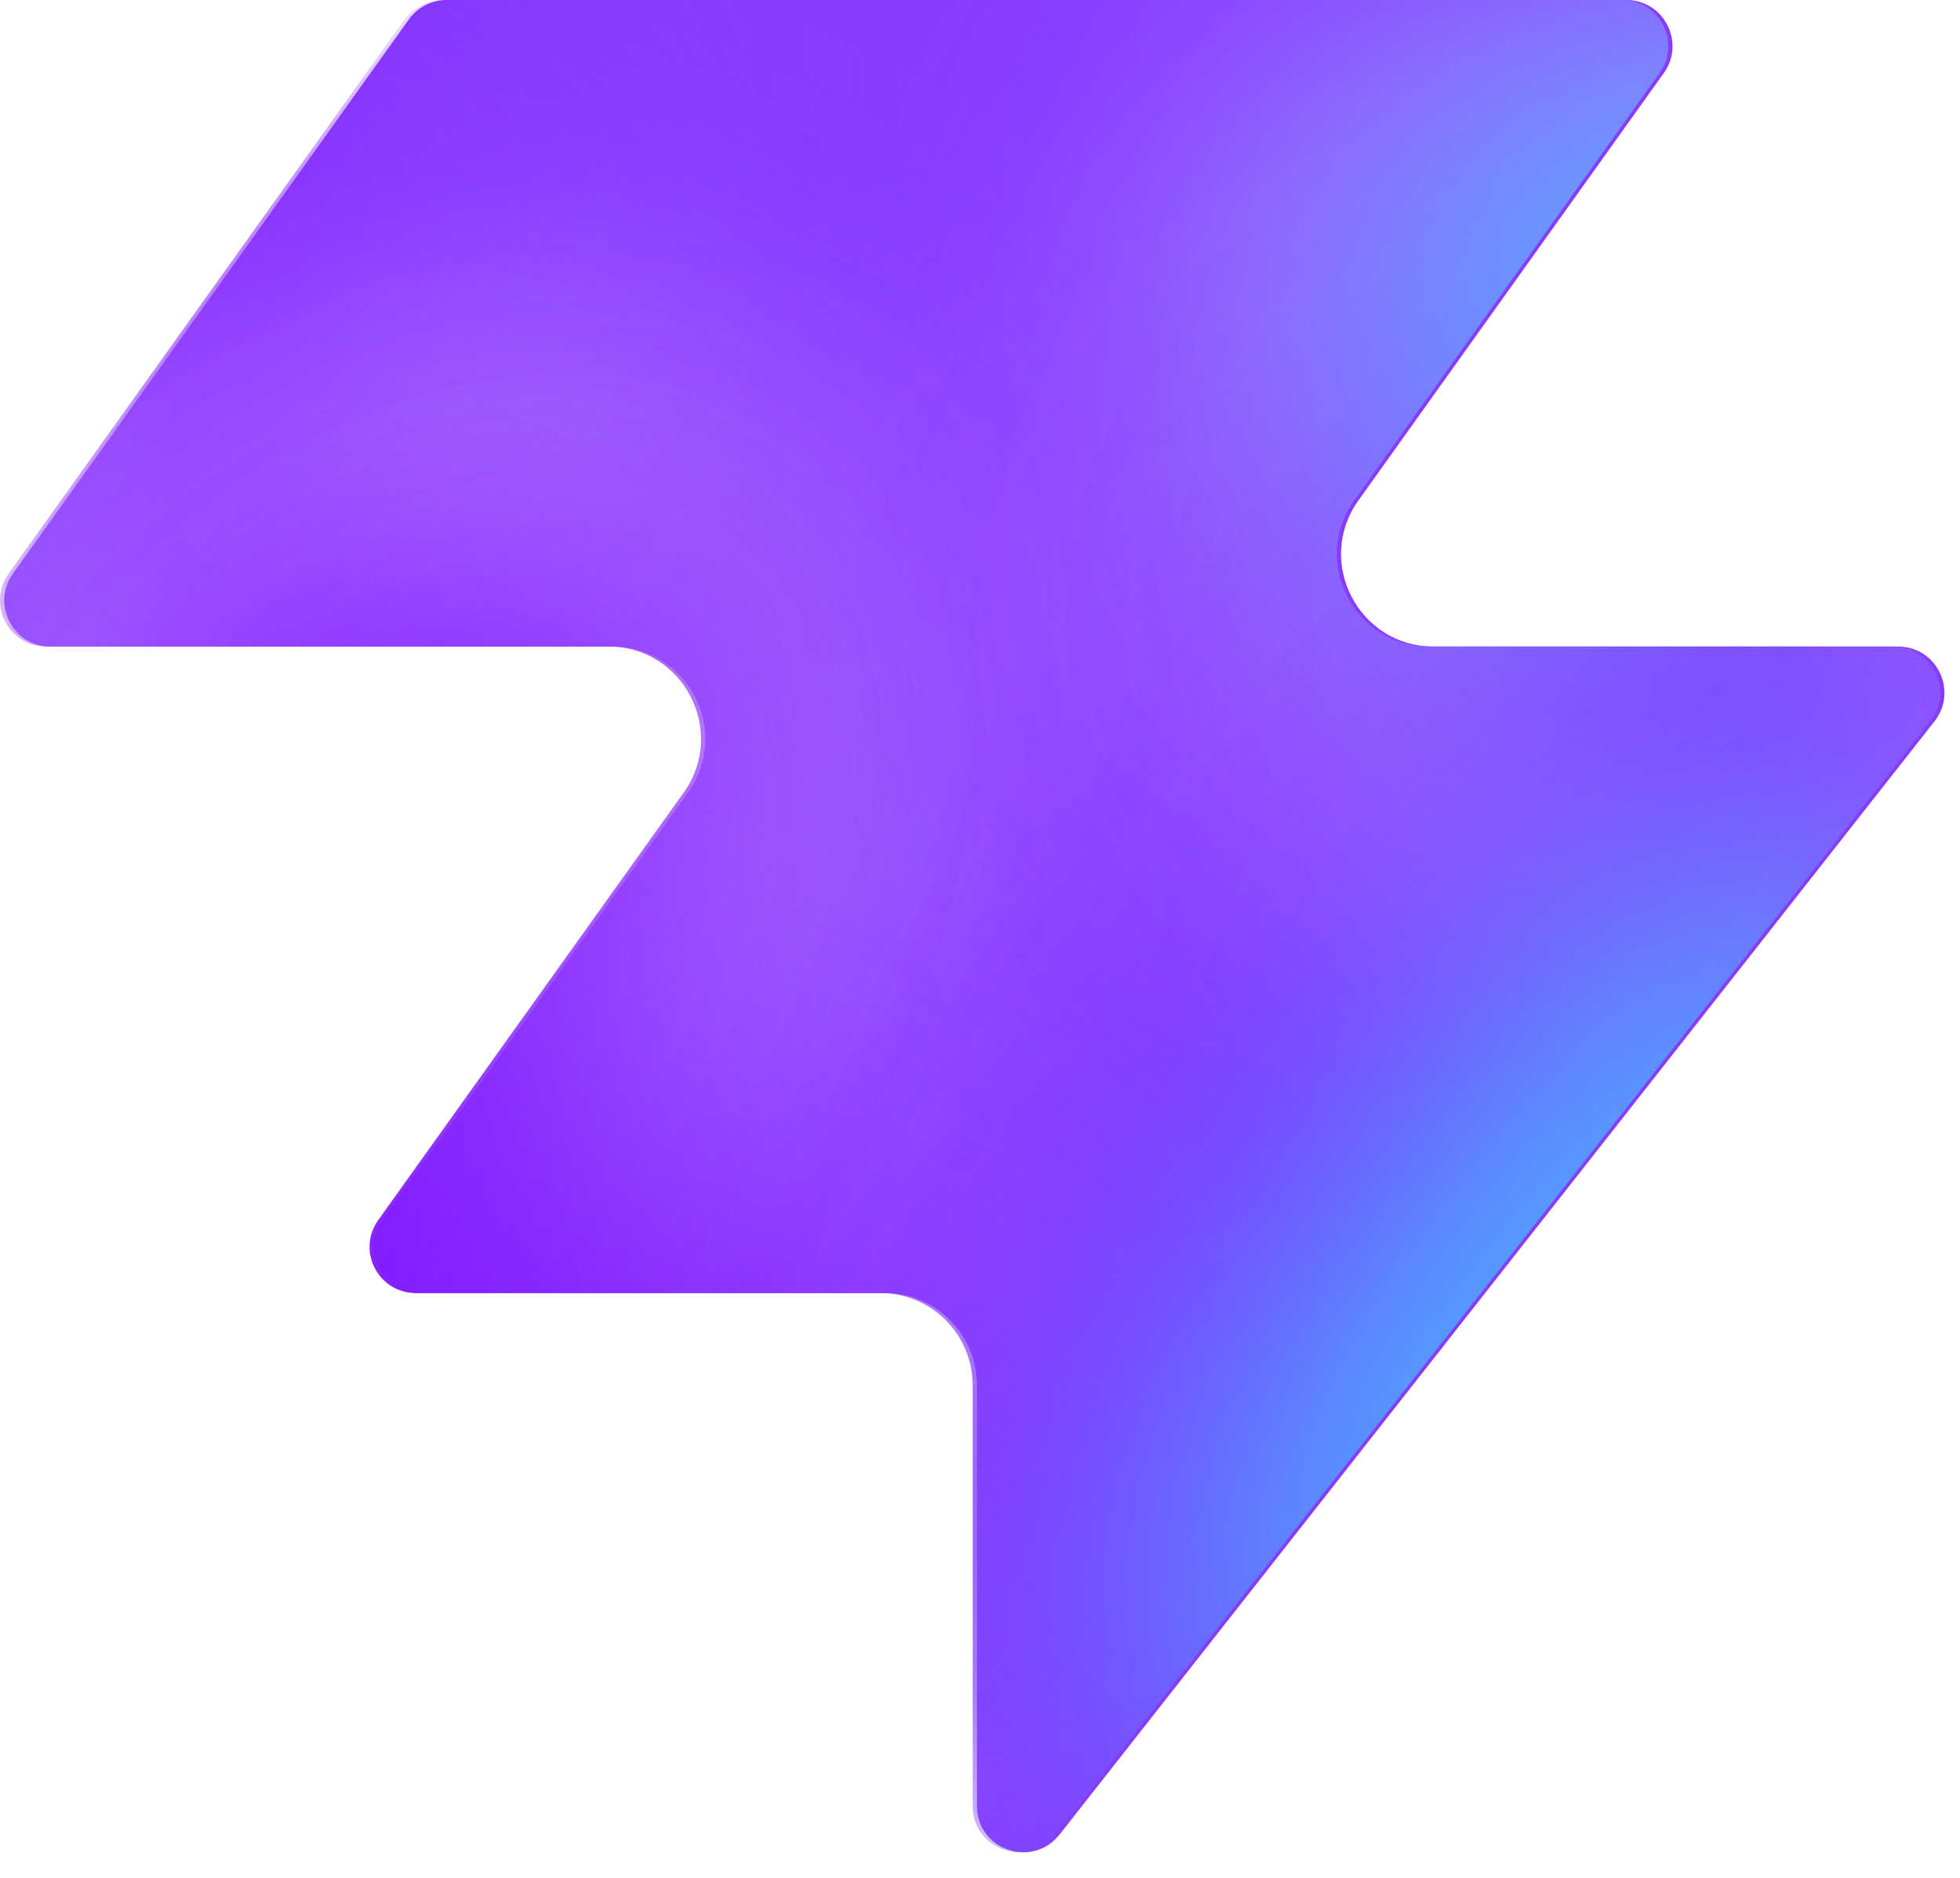
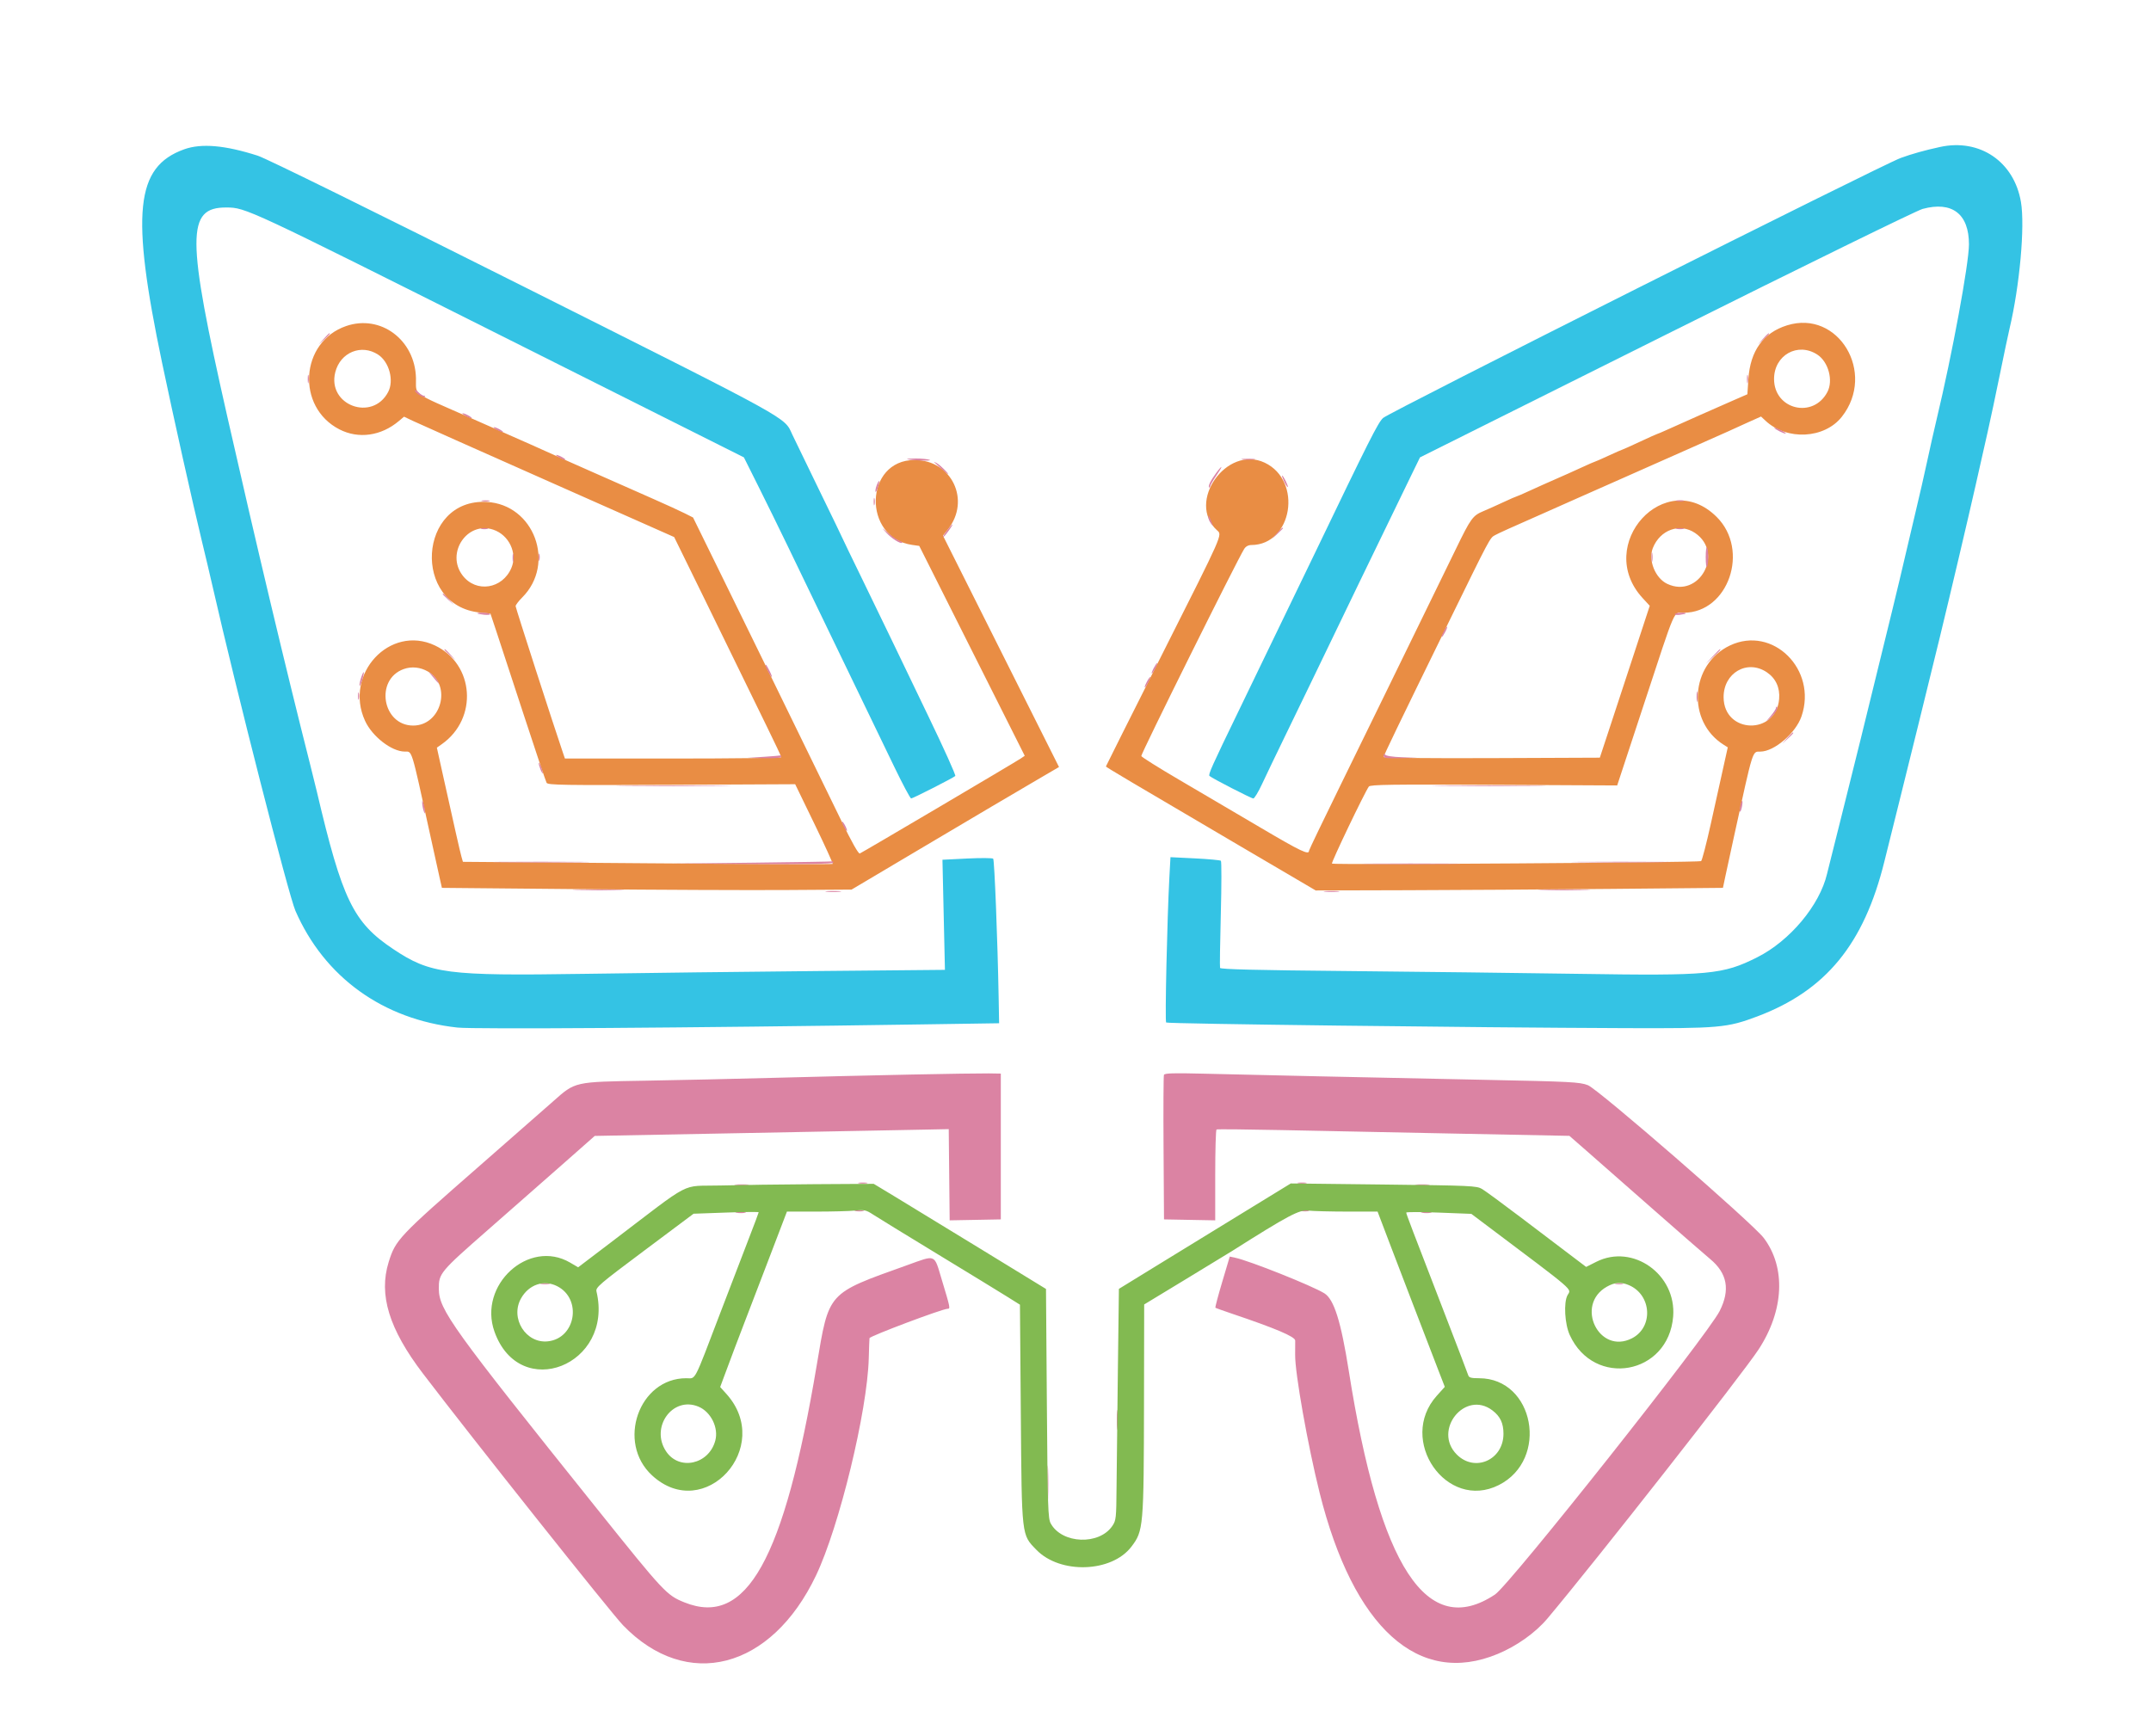
- <svg xmlns="http://www.w3.org/2000/svg" width="48" height="46" fill="none" viewBox="0 0 48 46">
-   <path fill="#863bff" d="M25.946 44.938c-.664.845-2.021.375-2.021-.698V33.937a2.26 2.26 0 0 0-2.262-2.262H10.287c-.92 0-1.456-1.04-.92-1.788l7.48-10.471c1.07-1.497 0-3.578-1.842-3.578H1.237c-.92 0-1.456-1.04-.92-1.788L10.013.474c.214-.297.556-.474.92-.474h28.894c.92 0 1.456 1.04.92 1.788l-7.48 10.471c-1.07 1.498 0 3.579 1.842 3.579h11.377c.943 0 1.473 1.088.89 1.83L25.947 44.94z" style="fill:#863bff;fill:color(display-p3 .525 .23 1);fill-opacity:1" />
-   <mask id="a" width="48" height="46" x="0" y="0" maskUnits="userSpaceOnUse" style="mask-type:alpha">
-     <path fill="#000" d="M25.842 44.938c-.664.844-2.021.375-2.021-.698V33.937a2.26 2.26 0 0 0-2.262-2.262H10.183c-.92 0-1.456-1.04-.92-1.788l7.48-10.471c1.07-1.498 0-3.579-1.842-3.579H1.133c-.92 0-1.456-1.04-.92-1.787L9.91.473c.214-.297.556-.474.92-.474h28.894c.92 0 1.456 1.04.92 1.788l-7.48 10.471c-1.07 1.498 0 3.578 1.842 3.578h11.377c.943 0 1.473 1.088.89 1.832L25.843 44.94z" style="fill:#000;fill-opacity:1" />
-   </mask>
-   <g mask="url(#a)">
-     <g filter="url(#b)">
-       <ellipse cx="5.508" cy="14.704" fill="#ede6ff" rx="5.508" ry="14.704" style="fill:#ede6ff;fill:color(display-p3 .927 .903 1);fill-opacity:1" transform="matrix(.00324 1 1 -.00324 -4.47 31.516)" />
-     </g>
-     <g filter="url(#c)">
-       <ellipse cx="10.399" cy="29.851" fill="#ede6ff" rx="10.399" ry="29.851" style="fill:#ede6ff;fill:color(display-p3 .927 .903 1);fill-opacity:1" transform="matrix(.00324 1 1 -.00324 -39.328 7.883)" />
-     </g>
-     <g filter="url(#d)">
-       <ellipse cx="5.508" cy="30.487" fill="#7e14ff" rx="5.508" ry="30.487" style="fill:#7e14ff;fill:color(display-p3 .492 .077 1);fill-opacity:1" transform="rotate(89.814 -25.913 -14.639)scale(1 -1)" />
-     </g>
-     <g filter="url(#e)">
-       <ellipse cx="5.508" cy="30.599" fill="#7e14ff" rx="5.508" ry="30.599" style="fill:#7e14ff;fill:color(display-p3 .492 .077 1);fill-opacity:1" transform="rotate(89.814 -32.644 -3.334)scale(1 -1)" />
-     </g>
-     <g filter="url(#f)">
-       <ellipse cx="5.508" cy="30.599" fill="#7e14ff" rx="5.508" ry="30.599" style="fill:#7e14ff;fill:color(display-p3 .492 .077 1);fill-opacity:1" transform="matrix(.00324 1 1 -.00324 -34.34 30.47)" />
-     </g>
-     <g filter="url(#g)">
-       <ellipse cx="14.072" cy="22.078" fill="#ede6ff" rx="14.072" ry="22.078" style="fill:#ede6ff;fill:color(display-p3 .927 .903 1);fill-opacity:1" transform="rotate(93.35 24.506 48.493)scale(-1 1)" />
-     </g>
-     <g filter="url(#h)">
-       <ellipse cx="3.47" cy="21.501" fill="#7e14ff" rx="3.47" ry="21.501" style="fill:#7e14ff;fill:color(display-p3 .492 .077 1);fill-opacity:1" transform="rotate(89.009 28.708 47.59)scale(-1 1)" />
-     </g>
-     <g filter="url(#i)">
-       <ellipse cx="3.47" cy="21.501" fill="#7e14ff" rx="3.47" ry="21.501" style="fill:#7e14ff;fill:color(display-p3 .492 .077 1);fill-opacity:1" transform="rotate(89.009 28.708 47.59)scale(-1 1)" />
-     </g>
-     <g filter="url(#j)">
-       <ellipse cx=".387" cy="8.972" fill="#7e14ff" rx="4.407" ry="29.108" style="fill:#7e14ff;fill:color(display-p3 .492 .077 1);fill-opacity:1" transform="rotate(39.51 .387 8.972)" />
-     </g>
-     <g filter="url(#k)">
-       <ellipse cx="47.523" cy="-6.092" fill="#7e14ff" rx="4.407" ry="29.108" style="fill:#7e14ff;fill:color(display-p3 .492 .077 1);fill-opacity:1" transform="rotate(37.892 47.523 -6.092)" />
-     </g>
-     <g filter="url(#l)">
-       <ellipse cx="41.412" cy="6.333" fill="#47bfff" rx="5.971" ry="9.665" style="fill:#47bfff;fill:color(display-p3 .28 .748 1);fill-opacity:1" transform="rotate(37.892 41.412 6.333)" />
-     </g>
-     <g filter="url(#m)">
-       <ellipse cx="-1.879" cy="38.332" fill="#7e14ff" rx="4.407" ry="29.108" style="fill:#7e14ff;fill:color(display-p3 .492 .077 1);fill-opacity:1" transform="rotate(37.892 -1.88 38.332)" />
-     </g>
-     <g filter="url(#n)">
-       <ellipse cx="-1.879" cy="38.332" fill="#7e14ff" rx="4.407" ry="29.108" style="fill:#7e14ff;fill:color(display-p3 .492 .077 1);fill-opacity:1" transform="rotate(37.892 -1.88 38.332)" />
-     </g>
-     <g filter="url(#o)">
-       <ellipse cx="35.651" cy="29.907" fill="#7e14ff" rx="4.407" ry="29.108" style="fill:#7e14ff;fill:color(display-p3 .492 .077 1);fill-opacity:1" transform="rotate(37.892 35.651 29.907)" />
-     </g>
-     <g filter="url(#p)">
-       <ellipse cx="38.418" cy="32.4" fill="#47bfff" rx="5.971" ry="15.297" style="fill:#47bfff;fill:color(display-p3 .28 .748 1);fill-opacity:1" transform="rotate(37.892 38.418 32.4)" />
-     </g>
+ <svg xmlns="http://www.w3.org/2000/svg" version="1.1" viewBox="0 0 400 322.76" class="datamorphosis-logo">
+   <g fill-rule="evenodd">
+     <path d="m34.244 27.772c-9.066 3.261-9.948 11.802-4.104 39.702 2.11 10.076 5.699 26.152 7.422 33.252 0.625 2.575 1.517 6.352 1.982 8.394 4.38 19.236 14.111 57.339 15.394 60.281 5.39 12.359 16.29 20.215 30.131 21.716 3.074 0.334 42.669 0.065 86.198-0.585l14.528-0.217-0.088-4.843c-0.195-10.751-0.777-25.52-1.015-25.763-0.14-0.142-2.319-0.156-4.844-0.032l-4.589 0.228 0.23 10.239 0.231 10.24-23.695 0.22c-13.033 0.122-32.534 0.356-43.336 0.522-25.644 0.394-28.658 4e-3 -35.566-4.607-7.436-4.963-9.468-9.155-14.206-29.304-0.23-0.976-0.786-3.228-1.236-5.004-4.511-17.788-10.005-40.863-15.412-64.729-7.613-33.608-7.636-38.928-0.162-38.891 3.587 0.017 3.813 0.123 51.355 23.969l44.875 22.509 2.745 5.493c1.509 3.022 3.969 8.034 5.466 11.138 1.497 3.105 3.984 8.26 5.525 11.456 3.001 6.222 9.581 19.852 14.221 29.459 1.565 3.241 2.979 5.892 3.143 5.892 0.313 0 7.786-3.805 8.21-4.18 0.135-0.12-2.097-5.076-4.961-11.013-2.863-5.938-5.827-12.103-6.586-13.701s-3.212-6.666-5.451-11.261c-2.239-4.596-4.071-8.39-4.071-8.431s-1.904-3.981-4.232-8.755c-2.327-4.774-4.572-9.407-4.987-10.294-1.588-3.392 0.622-2.173-49.861-27.509-28.63-14.368-47.982-23.897-49.556-24.402-6.107-1.958-10.499-2.339-13.698-1.189m326.53-0.438c-2.881 0.627-5.211 1.278-7.316 2.046-3.531 1.286-95.16 47.321-96.268 48.365-0.954 0.898-2.495 3.957-12.803 25.403-1.024 2.13-3.13 6.489-4.681 9.685-1.55 3.196-3.656 7.554-4.68 9.685-1.023 2.131-3.128 6.489-4.677 9.685-5.009 10.334-5.697 11.869-5.431 12.115 0.48 0.443 7.767 4.189 8.149 4.189 0.207 0 0.933-1.199 1.614-2.664 0.681-1.464 2.58-5.423 4.221-8.797 1.64-3.374 3.892-8.023 5.005-10.331s3.076-6.376 4.361-9.039c1.285-2.664 3.318-6.877 4.516-9.363 2.355-4.882 6.972-14.406 9.626-19.855l1.651-3.389 45.774-22.845c25.819-12.885 46.607-23.071 47.686-23.364 5.486-1.493 8.638 0.92 8.625 6.603-8e-3 3.613-3.126 20.486-6.006 32.503-0.468 1.953-1.273 5.524-1.789 7.936-0.517 2.411-1.445 6.479-2.064 9.039-0.619 2.561-1.506 6.326-1.971 8.368-0.466 2.042-1.574 6.691-2.464 10.331-5.088 20.824-7.322 29.885-9.473 38.418-1.321 5.238-2.504 9.96-2.629 10.492-1.371 5.832-6.915 12.453-12.979 15.498-6.411 3.221-8.894 3.452-33.064 3.08-10.877-0.167-30.338-0.403-43.246-0.524-16.867-0.158-23.499-0.322-23.58-0.581-0.062-0.199 2e-3 -4.713 0.142-10.032 0.14-5.318 0.146-9.77 0.013-9.892-0.133-0.121-2.296-0.323-4.808-0.447l-4.567-0.225-0.199 3.66c-0.42 7.739-0.848 26.861-0.606 27.09 0.26 0.247 56.802 0.941 85.322 1.047 17.541 0.065 18.987-0.063 24.6-2.176 12.753-4.8 19.836-13.436 23.643-28.825 0.781-3.159 1.931-7.777 2.556-10.263 1.297-5.166 6.066-24.504 7.762-31.477 1.868-7.681 5.329-22.378 6.653-28.249 0.681-3.019 1.681-7.449 2.223-9.847 0.541-2.397 1.574-7.264 2.295-10.815 0.722-3.551 1.524-7.351 1.783-8.444 1.888-7.966 2.886-19.026 2.124-23.546-1.266-7.517-7.64-11.859-15.043-10.248" fill="#34c3e4" />
+     <path d="m64.353 60.646c-8.556 2.957-9.327 15.073-1.224 19.219 3.55 1.817 7.732 1.229 11.035-1.55l0.971-0.817 1.577 0.754c0.867 0.414 12.17 5.452 25.117 11.194l23.54 10.442 5.468 11.154c3.007 6.134 6.31 12.897 7.34 15.027 1.03 2.131 3.049 6.266 4.487 9.189s2.614 5.429 2.614 5.569-9.05 0.255-20.112 0.255h-20.113l-0.359-1.05c-1.754-5.129-8.81-26.988-8.81-27.292 0-0.215 0.551-0.942 1.224-1.616 6.297-6.297 2.203-17.306-6.609-17.769-12.763-0.671-13.96 19.3-1.233 20.575l1.937 0.194 1.023 3.067c0.563 1.687 2.85 8.66 5.084 15.497 2.233 6.836 4.185 12.645 4.337 12.91 0.241 0.42 3.163 0.467 23.25 0.37l22.974-0.111 3.559 7.338c1.958 4.037 3.493 7.406 3.412 7.487-0.082 0.081-15.585 0.026-34.453-0.122l-34.306-0.269-0.275-0.969c-0.263-0.929-1.332-5.647-3.54-15.62l-1.028-4.643 0.946-0.67c6.742-4.775 6.025-14.872-1.301-18.338-8.376-3.962-16.986 5.314-13.004 14.011 1.334 2.916 4.946 5.716 7.382 5.725 1.416 5e-3 1.162-0.821 4.627 15.015 0.777 3.552 1.61 7.329 1.85 8.394l0.437 1.937 25.821 0.241c14.201 0.132 31.34 0.205 38.088 0.161l12.268-0.079 11.622-6.896c11.995-7.118 18.365-10.879 23.809-14.062l3.148-1.84-10.789-21.517-10.79-21.517 0.913-1.152c4.299-5.429 0.716-12.919-6.181-12.919-9.365 0-9.763 14.482-0.433 15.798l1.291 0.182 9.808 19.519 9.808 19.518-0.732 0.498c-1 0.68-29.438 17.467-29.934 17.671-0.256 0.105-1.479-2.061-3.436-6.084-1.671-3.436-4.814-9.879-6.984-14.318s-5.147-10.54-6.615-13.559c-1.469-3.019-5.214-10.672-8.324-17.007l-5.654-11.519-1.567-0.79c-0.862-0.435-3.456-1.622-5.764-2.639-2.309-1.016-4.778-2.109-5.489-2.428-0.71-0.318-3.18-1.41-5.488-2.425-3.651-1.607-7.05-3.123-11.945-5.328-0.71-0.32-5.65-2.501-10.977-4.847-11.437-5.037-10.217-4.153-10.296-7.463-0.171-7.131-6.58-11.905-13.002-9.686m267.96-0.133c-4.416 1.381-6.837 4.742-7.181 9.97l-0.188 2.847-2.259 0.982c-2.718 1.179-10.308 4.546-12.681 5.624-0.938 0.426-1.76 0.774-1.827 0.774s-1.521 0.654-3.231 1.453-3.166 1.453-3.235 1.453-1.226 0.508-2.572 1.13c-1.345 0.621-2.505 1.13-2.577 1.13s-1.198 0.493-2.501 1.096-3.438 1.559-4.744 2.125-3.449 1.525-4.763 2.132-2.458 1.104-2.542 1.104-1.209 0.492-2.5 1.095c-1.292 0.602-2.924 1.334-3.628 1.626-2.017 0.838-2.359 1.308-5.182 7.125-1.465 3.019-4.584 9.411-6.932 14.205s-5.255 10.751-6.461 13.237c-1.205 2.486-4.822 9.88-8.037 16.431-3.215 6.552-5.845 12.027-5.845 12.168 0 0.86-1.486 0.154-8.956-4.253-4.574-2.698-11.415-6.721-15.204-8.941-3.788-2.219-6.952-4.204-7.032-4.411-0.121-0.316 17.763-36.321 19.132-38.517 0.289-0.463 0.772-0.727 1.333-0.729 7.637-0.027 9.576-11.95 2.49-15.312-7.076-3.358-14.632 7.359-8.867 12.577 0.99 0.896 1.244 0.322-10.015 22.671-5.859 11.631-10.653 21.195-10.653 21.251 0 0.117 4.558 2.82 24.913 14.779l14.099 8.282 16.894-0.046c9.292-0.026 26.331-0.135 37.865-0.242l20.97-0.196 0.408-1.937c0.224-1.065 0.98-4.552 1.68-7.748 3.592-16.399 3.356-15.641 4.882-15.656 2.591-0.026 6.563-3.432 7.638-6.549 2.997-8.697-5.331-16.962-13.295-13.194-7.422 3.511-8.094 14.123-1.171 18.472l0.759 0.477-0.822 3.705c-0.452 2.038-1.497 6.756-2.323 10.485s-1.643 6.867-1.815 6.973c-0.42 0.26-68.392 0.719-68.647 0.464-0.178-0.178 6.066-13.223 6.861-14.333 0.261-0.365 4.175-0.42 23.247-0.323l22.933 0.117 4.941-15.013c6.142-18.664 5.467-17.11 7.432-17.11 8.298 0 12.317-11.63 6.15-17.797-9.513-9.513-22.919 5.167-13.777 15.085l1.31 1.421-2.992 9.12c-1.646 5.016-3.735 11.372-4.642 14.124l-1.65 5.004-20.097 0.083c-11.867 0.049-20.097-0.036-20.097-0.209 0-0.293 2.436-5.343 12.239-25.378 7.485-15.297 7.524-15.371 8.423-15.857 0.845-0.456 2.659-1.276 9.362-4.229 2.22-0.978 4.835-2.14 5.812-2.584 0.976-0.443 4.245-1.89 7.264-3.215 3.018-1.325 6.069-2.678 6.779-3.006 0.71-0.329 3.979-1.777 7.264-3.219s6.409-2.83 6.941-3.083c0.533-0.254 2.12-0.977 3.528-1.607l2.559-1.145 0.831 0.778c3.984 3.731 10.969 3.368 14.2-0.739 6.429-8.173-0.655-19.981-10.198-16.997m-261.99 5.45c2.053 1.348 2.979 4.797 1.863 6.934-2.93 5.608-11.38 2.459-9.837-3.666 0.933-3.708 4.855-5.315 7.974-3.268m267.64 0c2.053 1.348 2.979 4.797 1.863 6.934-2.638 5.05-9.922 3.283-9.922-2.407 0-4.441 4.414-6.92 8.059-4.527m-246.24 32.548c2.927 0.98 4.537 4.358 3.384 7.099-1.66 3.949-6.57 4.713-9.086 1.414-3.165-4.149 0.847-10.139 5.702-8.513m223.52 0.637c5.43 3.721 0.718 12.252-5.212 9.438-2.217-1.053-3.561-4.392-2.674-6.643 1.352-3.429 5.049-4.739 7.886-2.795m-235.66 25.753c4.488 2.588 2.451 10.047-2.743 10.047-5.734 0-7.18-8.557-1.775-10.505 1.47-0.529 3.092-0.365 4.518 0.458m248.98 0.137c1.654 1.118 2.46 2.863 2.287 4.949-0.562 6.776-10.267 6.517-10.328-0.276-0.041-4.559 4.396-7.137 8.041-4.673" fill="#e98d44" />
+     <path d="m60.19 63.035-0.949 1.049 1.05-0.948c0.978-0.884 1.197-1.151 0.948-1.151-0.056 0-0.528 0.473-1.049 1.05m267.64 0-0.948 1.049 1.049-0.948c0.577-0.522 1.049-0.994 1.049-1.05 0-0.249-0.266-0.029-1.15 0.949m-270.6 7.506c4e-3 0.71 0.07 0.963 0.147 0.561s0.074-0.983-6e-3 -1.291c-0.081-0.309-0.144 0.02-0.141 0.73m267.64 0c4e-3 0.71 0.07 0.963 0.147 0.561 0.078-0.402 0.075-0.983-6e-3 -1.291-0.081-0.309-0.144 0.02-0.141 0.73m-247.7 2.091c0 0.425 1.581 1.44 1.84 1.181 0.112-0.113 0.035-0.205-0.172-0.205s-0.667-0.291-1.022-0.646-0.646-0.504-0.646-0.33m9.362 4.688c0.444 0.254 0.953 0.462 1.13 0.462 0.178 0-0.04-0.208-0.484-0.462-0.444-0.253-0.952-0.461-1.13-0.461-0.177 0 0.04 0.208 0.484 0.461m5.812 2.583c0.443 0.254 0.952 0.462 1.129 0.462 0.178 0-0.04-0.208-0.484-0.462s-0.952-0.461-1.13-0.461c-0.177 0 0.041 0.207 0.485 0.461m237.61-0.326c0 0.221 1.976 1.201 2.124 1.053 0.07-0.07-0.379-0.368-0.999-0.664-0.619-0.295-1.125-0.47-1.125-0.389m-225.99 5.492c0.444 0.253 0.952 0.461 1.13 0.461 0.177 0-0.041-0.208-0.485-0.461-0.443-0.254-0.952-0.462-1.129-0.462-0.178 0 0.04 0.208 0.484 0.462m64.729 0.321c0.734 0.249 4.801 0.391 4.197 0.147-0.355-0.144-1.517-0.26-2.582-0.259-1.066 2e-3 -1.792 0.052-1.615 0.112m62.389 0.074c0.578 0.071 1.522 0.071 2.099 0 0.577-0.072 0.105-0.131-1.049-0.131s-1.627 0.059-1.05 0.131m-57.385 0.474c2.065 1.921 3.287 2.87 2.26 1.756-0.621-0.674-1.42-1.379-1.775-1.566s-0.573-0.272-0.485-0.19m52.519 1.955c-1.046 1.403-1.604 2.516-1.374 2.745 0.103 0.104 0.187 0.035 0.187-0.152 0-0.188 0.511-1.084 1.135-1.991 1.253-1.821 1.291-2.262 0.052-0.602m12.597 1.691c0.295 0.62 0.594 1.069 0.664 0.999 0.148-0.148-0.832-2.125-1.053-2.125-0.081 0 0.094 0.507 0.389 1.126m-75.788 0.699c-0.179 0.471-0.278 0.998-0.22 1.171 0.058 0.174 0.267-0.211 0.464-0.856 0.416-1.353 0.238-1.583-0.244-0.315m-0.552 3.018c0 0.622 0.066 0.876 0.148 0.565 0.081-0.311 0.081-0.819 0-1.13-0.082-0.311-0.148-0.056-0.148 0.565m-72.791-0.094c0.401 0.077 0.983 0.074 1.291-7e-3 0.309-0.081-0.02-0.144-0.73-0.14-0.71 3e-3 -0.963 0.069-0.561 0.147m222.11 0c0.402 0.077 0.983 0.074 1.292-7e-3 0.308-0.081-0.02-0.144-0.73-0.14-0.711 3e-3 -0.963 0.069-0.562 0.147m-87.064 3.019c-0.014 0.276 0.2 0.785 0.476 1.13 0.494 0.616 0.498 0.616 0.205-0.019-0.163-0.356-0.377-0.864-0.476-1.13-0.155-0.419-0.183-0.416-0.205 0.019m-48.608 2.423c-0.482 0.633-0.827 1.202-0.764 1.264 0.062 0.063 0.522-0.455 1.022-1.151 1.136-1.58 0.931-1.671-0.258-0.113m-86.607-0.283c0.31 0.081 0.819 0.081 1.13 0 0.31-0.081 0.056-0.147-0.565-0.147-0.622 0-0.876 0.066-0.565 0.147m75.302 0.706c0.985 1.084 2.677 2.152 2.96 1.869 0.086-0.086-0.162-0.256-0.55-0.38-0.388-0.123-1.307-0.748-2.042-1.389-1.327-1.159-1.33-1.159-0.368-0.1m72.619 0.121-0.948 1.049 1.049-0.948c0.577-0.522 1.049-0.994 1.049-1.049 0-0.25-0.266-0.03-1.15 0.948m74.358-0.821c0.402 0.077 0.983 0.074 1.292-7e-3 0.308-0.08-0.02-0.144-0.73-0.14-0.711 4e-3 -0.963 0.07-0.562 0.147m5.404 5.26c0 1.209 0.107 2.03 0.237 1.825 0.131-0.205 0.238-1.026 0.238-1.825s-0.107-1.621-0.238-1.826c-0.13-0.205-0.237 0.617-0.237 1.826m-10.081 0c0 0.799 0.063 1.126 0.14 0.726 0.077-0.399 0.077-1.053 0-1.452-0.077-0.4-0.14-0.073-0.14 0.726m-211.79 0.161c3e-3 0.711 0.069 0.963 0.146 0.562 0.078-0.402 0.075-0.983-6e-3 -1.292-0.081-0.308-0.144 0.02-0.14 0.73m4.836-0.161c0 0.621 0.066 0.876 0.147 0.565s0.081-0.819 0-1.13-0.147-0.057-0.147 0.565m-17.832 6.881c0 0.055 0.473 0.527 1.05 1.049l1.049 0.948-0.948-1.049c-0.884-0.978-1.151-1.198-1.151-0.948m6.457 3.577c0 0.071 0.569 0.182 1.264 0.248 0.696 0.067 1.196 9e-3 1.111-0.127-0.153-0.248-2.375-0.361-2.375-0.121m222.64 0.128c-0.087 0.141 0.34 0.197 0.949 0.126s1.108-0.186 1.108-0.255c0-0.243-1.901-0.124-2.057 0.129m-42.98 3.296c-0.275 0.533-0.428 0.969-0.339 0.969s0.387-0.436 0.662-0.969c0.276-0.533 0.428-0.968 0.34-0.968-0.089 0-0.387 0.435-0.663 0.968m-185.8 3.33c0 0.055 0.472 0.527 1.05 1.049l1.049 0.948-0.948-1.049c-0.884-0.978-1.151-1.198-1.151-0.948m235.82 1.271-1.276 1.372 1.372-1.276c1.276-1.187 1.521-1.468 1.277-1.468-0.053 0-0.671 0.617-1.373 1.372m-103.94 2.179c-0.276 0.532-0.428 0.968-0.34 0.968 0.089 0 0.387-0.436 0.663-0.968 0.275-0.533 0.428-0.969 0.339-0.969s-0.387 0.436-0.662 0.969m-72.155-0.522c0 0.346 0.96 2.136 1.146 2.136 0.089 0-0.078-0.472-0.372-1.049-0.599-1.179-0.774-1.424-0.774-1.087m-75.185 2.168c-0.198 0.568-0.35 1.265-0.338 1.55 0.012 0.284 0.223-0.132 0.47-0.923 0.516-1.658 0.408-2.175-0.132-0.627m13.195-0.191c1.285 1.548 1.393 1.648 1.042 0.962-0.182-0.357-0.672-0.937-1.088-1.289-0.73-0.617-0.728-0.605 0.046 0.327m132.85 1.128c-0.275 0.532-0.428 0.968-0.339 0.968s0.387-0.436 0.662-0.968c0.276-0.533 0.429-0.969 0.34-0.969s-0.387 0.436-0.663 0.969m102.27 2.744c2e-3 0.887 0.065 1.212 0.139 0.722 0.075-0.491 0.073-1.218-4e-3 -1.615s-0.137 5e-3 -0.135 0.893m-248.93-0.162c0 0.622 0.067 0.876 0.148 0.565s0.081-0.819 0-1.13c-0.081-0.31-0.148-0.056-0.148 0.565m263.69 2.195c0 0.201-0.466 0.915-1.037 1.587-0.93 1.096-0.943 1.139-0.132 0.415 1.022-0.91 1.637-1.899 1.357-2.18-0.103-0.103-0.188-0.023-0.188 0.178m2.079 5.634-0.949 1.049 1.05-0.948c0.978-0.884 1.197-1.15 0.948-1.15-0.056 0-0.528 0.472-1.049 1.049m-75.036 3.229c-4e-3 0.504 0.333 0.557 3.143 0.498l3.148-0.066-2.895-0.109c-1.801-0.067-2.989-0.256-3.143-0.498-0.17-0.267-0.249-0.212-0.253 0.175m-115.26 0.242-3.067 0.199 3.148 0.062c1.924 0.038 3.147-0.064 3.147-0.261 0-0.178-0.036-0.295-0.08-0.261-0.045 0.034-1.461 0.151-3.148 0.261m-41.784 1.614c0.119 0.444 0.35 1.025 0.515 1.291 0.208 0.337 0.233 0.238 0.083-0.323-0.119-0.444-0.35-1.025-0.515-1.291-0.208-0.337-0.233-0.238-0.083 0.323m16.36 3.793c4.75 0.05 12.523 0.05 17.272 0 4.75-0.05 0.864-0.091-8.636-0.091-9.499 0-13.385 0.041-8.636 0.091m151.76 0c4.763 0.05 12.462 0.05 17.111 0 4.648-0.05 0.752-0.092-8.659-0.092-9.411 1e-3 -13.214 0.042-8.452 0.092m-189.87 3.148c0 0.355 0.116 1.009 0.258 1.453 0.205 0.639 0.259 0.672 0.259 0.161 0-0.355-0.117-1.009-0.259-1.453-0.204-0.639-0.258-0.672-0.258-0.161m245.13 0.484c-0.122 0.558-0.155 1.082-0.073 1.164 0.082 0.083 0.242-0.314 0.356-0.881 0.269-1.346 8e-3 -1.607-0.283-0.283m-167.05 3.067c0 0.178 0.207 0.686 0.461 1.13s0.462 0.662 0.462 0.484c0-0.177-0.208-0.686-0.462-1.13-0.254-0.443-0.461-0.661-0.461-0.484m-63.197 7.506c4.051 0.051 10.589 0.051 14.528 0 3.938-0.051 0.623-0.093-7.367-0.093s-11.213 0.042-7.161 0.093m46.548 0.081-14.851 0.171 14.931 0.076c9.79 0.05 14.932-0.035 14.932-0.247 0-0.178-0.037-0.289-0.081-0.247s-6.764 0.153-14.931 0.247m154.1-0.081c4.14 0.051 10.823 0.051 14.85 0 4.028-0.051 0.64-0.093-7.528-0.093s-11.463 0.042-7.322 0.093m-39.064 0.323c4.14 0.051 10.823 0.051 14.851 0 4.027-0.051 0.639-0.093-7.529-0.093s-11.463 0.042-7.322 0.093m-147.54 4.842c2.185 0.056 5.672 0.056 7.748 0 2.076-0.057 0.288-0.102-3.973-0.102-4.262 0-5.96 0.046-3.775 0.102m179.48 0c2.175 0.056 5.734 0.056 7.91 0 2.175-0.056 0.395-0.102-3.955-0.102-4.351 0-6.13 0.046-3.955 0.102m-133.17 0.317c0.666 0.069 1.755 0.069 2.421 0 0.666-0.07 0.121-0.127-1.21-0.127-1.332 0-1.877 0.057-1.211 0.127m92.655 0c0.666 0.069 1.756 0.069 2.422 0 0.666-0.07 0.121-0.127-1.211-0.127s-1.876 0.057-1.211 0.127m-77.239 34.008c-6.836 0.141-18.168 0.412-25.182 0.602-7.014 0.191-17.764 0.431-23.89 0.534-13.433 0.225-13.053 0.14-17.249 3.86-1.611 1.428-7.723 6.788-13.582 11.912-15.181 13.274-15.692 13.815-16.984 17.966-1.891 6.075 0.071 12.456 6.372 20.729 9.061 11.896 34.973 44.502 37.203 46.813 11.862 12.296 27.573 8.24 35.902-9.269 4.333-9.108 9.542-30.572 9.802-40.385 0.051-1.953 0.113-3.635 0.138-3.738 0.094-0.396 13.586-5.471 14.529-5.466 0.528 4e-3 0.495-0.164-1.06-5.313-1.508-4.992-0.972-4.766-6.553-2.766-14.845 5.318-14.424 4.85-16.732 18.587-6.083 36.212-13.07 48.741-24.596 44.103-3.309-1.331-3.796-1.852-16.19-17.32-27.105-33.828-29.452-37.09-29.487-40.984-0.026-2.878 0.218-3.171 9.19-11.031 4.639-4.063 10.992-9.646 14.119-12.406l5.686-5.019 29.04-0.553c15.971-0.305 30.783-0.589 32.914-0.631l3.874-0.078 0.172 16.966 9.513-0.178v-13.56-13.559l-2.26-0.035c-1.243-0.02-7.853 0.079-14.689 0.219m47.282 0.058c-0.085 0.222-0.117 6.361-0.071 13.641l0.085 13.236 9.524 0.178v-8.383c0-4.611 0.109-8.444 0.242-8.518s5.545-0.024 12.026 0.111c6.481 0.136 21.191 0.433 32.69 0.661l20.907 0.414 3.162 2.764c1.739 1.521 7.205 6.324 12.147 10.674 4.942 4.351 9.823 8.605 10.847 9.455 3.211 2.664 3.777 5.747 1.779 9.696-2.295 4.537-39.023 50.89-41.768 52.715-12.631 8.398-21.421-5.029-27.183-41.519-1.467-9.292-2.758-13.397-4.563-14.507-2.325-1.43-13.89-6.04-16.593-6.615l-0.989-0.21-1.4 4.7c-0.77 2.584-1.342 4.75-1.272 4.812 0.071 0.062 1.437 0.554 3.035 1.093 8.146 2.749 11.764 4.282 11.807 5.004 0.013 0.218 8e-3 1.413-0.011 2.656-0.051 3.33 2.34 16.822 4.547 25.656 6.284 25.155 18.393 36.116 33.124 29.983 3.562-1.482 7.016-3.943 9.235-6.579 8.786-10.438 36.329-45.539 39.278-50.057 4.735-7.253 5.104-15.235 0.958-20.732-2.045-2.713-30.781-27.677-32.707-28.414-1.535-0.588-3.035-0.665-19.419-1.001-21.809-0.447-42.881-0.908-52.23-1.143-5.471-0.137-7.066-0.087-7.187 0.229m-56.725 20.164c0.399 0.077 1.053 0.077 1.452 0 0.4-0.077 0.073-0.14-0.726-0.14s-1.126 0.063-0.726 0.14m81.678 0c0.4 0.077 1.054 0.077 1.453 0 0.4-0.077 0.073-0.14-0.726-0.14s-1.126 0.063-0.727 0.14m-104.61 0.328c0.573 0.071 1.59 0.072 2.26 2e-3 0.669-0.07 0.2-0.128-1.042-0.13-1.243-1e-3 -1.791 0.056-1.218 0.128m126.55 0c0.573 0.071 1.59 0.072 2.26 2e-3s0.201-0.128-1.042-0.13c-1.243-1e-3 -1.791 0.056-1.218 0.128m-104.27 4.837c0.399 0.077 1.053 0.077 1.453 0 0.399-0.077 0.072-0.14-0.727-0.14s-1.126 0.063-0.726 0.14m82.974 1e-3c0.401 0.077 0.983 0.074 1.291-7e-3 0.309-0.081-0.02-0.144-0.73-0.14-0.71 3e-3 -0.963 0.069-0.561 0.147m-105.08 0.326c0.49 0.074 1.217 0.072 1.614-5e-3 0.397-0.076-5e-3 -0.137-0.892-0.135-0.888 3e-3 -1.213 0.065-0.722 0.14m127.52 0c0.491 0.074 1.217 0.072 1.614-5e-3 0.397-0.076-4e-3 -0.137-0.892-0.135-0.888 3e-3 -1.213 0.065-0.722 0.14m-163.85 13.232c0.399 0.077 1.053 0.077 1.452 0 0.4-0.077 0.073-0.14-0.726-0.14s-1.126 0.063-0.726 0.14m199.84 1e-3c0.402 0.077 0.983 0.074 1.291-7e-3 0.309-0.08-0.02-0.144-0.73-0.14-0.71 3e-3 -0.963 0.07-0.561 0.147m-92.785 25.276c0 1.687 0.055 2.377 0.121 1.533 0.067-0.843 0.067-2.223 0-3.067-0.066-0.843-0.121-0.153-0.121 1.534m-12.898 11.784c0 3.018 0.048 4.297 0.108 2.84 0.06-1.456 0.06-3.926 1e-3 -5.488-0.06-1.562-0.108-0.371-0.109 2.648" fill="#db83a3" />
+     <path d="m133.98 220.49c-7.644 0.212-4.759-1.288-20.418 10.616l-6.051 4.601-1.489-0.873c-7.677-4.499-17.166 4.167-14.067 12.848 4.698 13.162 22.229 6.243 18.966-7.485-0.177-0.745 0.517-1.338 8.932-7.632l9.123-6.824 6.053-0.216c3.33-0.118 6.054-0.143 6.054-0.055s-0.806 2.239-1.79 4.78c-0.985 2.541-3.37 8.76-5.302 13.821-5.11 13.387-4.528 12.268-6.376 12.266-8.804-9e-3 -13.008 11.944-6.356 18.075 9.736 8.975 22.728-5.299 13.809-15.171l-1.143-1.266 0.631-1.706c1.276-3.447 2.959-7.903 3.874-10.261 0.517-1.332 2.508-6.526 4.424-11.542l3.484-9.12h5.396c2.968 0 6.253-0.086 7.3-0.19 1.729-0.173 2.036-0.104 3.356 0.76 0.799 0.523 6.174 3.821 11.945 7.33s11.582 7.062 12.914 7.897l2.421 1.518 0.162 20.317c0.182 23.014 0.112 22.406 2.906 25.284 4.409 4.544 13.972 4.232 17.643-0.576 2.264-2.965 2.316-3.566 2.358-27.15l0.032-17.918 7.658-4.645c4.213-2.554 8.095-4.92 8.628-5.258 10.491-6.644 12.556-7.742 14.205-7.556 0.888 0.1 4.156 0.183 7.264 0.186l5.649 4e-3 2.548 6.697c1.402 3.684 3.167 8.296 3.923 10.249s1.902 4.932 2.546 6.618c0.644 1.687 1.692 4.409 2.327 6.048l1.156 2.98-1.484 1.651c-7.402 8.233 1.828 21.523 11.536 16.611 9.396-4.754 6.597-19.864-3.679-19.864-1.48 0-1.882-0.113-2.019-0.565-0.094-0.311-1.939-5.141-4.1-10.735-6.408-16.585-7.427-19.262-7.427-19.508 0-0.129 2.724-0.128 6.053 1e-3l6.054 0.234 2.421 1.822c17.402 13.092 16.158 12.021 15.464 13.31-0.741 1.375-0.515 5.369 0.42 7.411 4.526 9.885 18.356 7.404 19.227-3.449 0.629-7.833-7.49-13.607-14.302-10.171l-1.88 0.948-3.089-2.341c-1.698-1.287-5.819-4.41-9.156-6.941-3.338-2.53-6.543-4.88-7.123-5.222-0.992-0.585-2.057-0.633-18.306-0.822l-17.252-0.201-8.555 5.241c-4.705 2.883-11.897 7.295-15.981 9.804l-7.425 4.563-0.196 15.332c-0.108 8.433-0.217 18.107-0.242 21.499-0.044 5.823-0.087 6.227-0.774 7.247-2.45 3.636-9.379 3.365-11.466-0.448-0.509-0.929-0.573-2.924-0.72-22.318l-0.161-21.297-12.268-7.513c-6.748-4.131-13.956-8.53-16.019-9.776l-3.75-2.263-11.1 0.067c-6.106 0.037-13.934 0.146-17.396 0.242m-30.361 18.731c4.659 2.377 3.445 9.671-1.707 10.252-4.115 0.464-7.101-4.282-5.022-7.981 1.455-2.588 4.254-3.533 6.729-2.271m199.3-0.194c4.24 1.814 4.577 7.834 0.553 9.887-6.12 3.122-10.659-6.203-4.67-9.595 1.479-0.837 2.648-0.92 4.117-0.292m-173.03 22.595c2.312 0.966 3.773 3.922 3.126 6.324-1.193 4.432-6.701 5.642-9.139 2.009-3.015-4.493 1.206-10.342 6.013-8.333m147.65 0.707c1.452 1.108 2.046 2.368 2.046 4.341 0 4.86-5.313 7.228-8.674 3.866-4.537-4.536 1.553-12.077 6.628-8.207" fill="#82ba51" />
  </g>
-   <defs>
-     <filter id="b" width="60.045" height="41.654" x="-19.77" y="16.149" color-interpolation-filters="sRGB" filterUnits="userSpaceOnUse">
-       <feFlood flood-opacity="0" result="BackgroundImageFix" />
-       <feBlend in="SourceGraphic" in2="BackgroundImageFix" result="shape" />
-       <feGaussianBlur result="effect1_foregroundBlur_2002_17158" stdDeviation="7.659" />
-     </filter>
-     <filter id="c" width="90.34" height="51.437" x="-54.613" y="-7.533" color-interpolation-filters="sRGB" filterUnits="userSpaceOnUse">
-       <feFlood flood-opacity="0" result="BackgroundImageFix" />
-       <feBlend in="SourceGraphic" in2="BackgroundImageFix" result="shape" />
-       <feGaussianBlur result="effect1_foregroundBlur_2002_17158" stdDeviation="7.659" />
-     </filter>
-     <filter id="d" width="79.355" height="29.4" x="-49.64" y="2.03" color-interpolation-filters="sRGB" filterUnits="userSpaceOnUse">
-       <feFlood flood-opacity="0" result="BackgroundImageFix" />
-       <feBlend in="SourceGraphic" in2="BackgroundImageFix" result="shape" />
-       <feGaussianBlur result="effect1_foregroundBlur_2002_17158" stdDeviation="4.596" />
-     </filter>
-     <filter id="e" width="79.579" height="29.4" x="-45.045" y="20.029" color-interpolation-filters="sRGB" filterUnits="userSpaceOnUse">
-       <feFlood flood-opacity="0" result="BackgroundImageFix" />
-       <feBlend in="SourceGraphic" in2="BackgroundImageFix" result="shape" />
-       <feGaussianBlur result="effect1_foregroundBlur_2002_17158" stdDeviation="4.596" />
-     </filter>
-     <filter id="f" width="79.579" height="29.4" x="-43.513" y="21.178" color-interpolation-filters="sRGB" filterUnits="userSpaceOnUse">
-       <feFlood flood-opacity="0" result="BackgroundImageFix" />
-       <feBlend in="SourceGraphic" in2="BackgroundImageFix" result="shape" />
-       <feGaussianBlur result="effect1_foregroundBlur_2002_17158" stdDeviation="4.596" />
-     </filter>
-     <filter id="g" width="74.749" height="58.852" x="15.756" y="-17.901" color-interpolation-filters="sRGB" filterUnits="userSpaceOnUse">
-       <feFlood flood-opacity="0" result="BackgroundImageFix" />
-       <feBlend in="SourceGraphic" in2="BackgroundImageFix" result="shape" />
-       <feGaussianBlur result="effect1_foregroundBlur_2002_17158" stdDeviation="7.659" />
-     </filter>
-     <filter id="h" width="61.377" height="25.362" x="23.548" y="2.284" color-interpolation-filters="sRGB" filterUnits="userSpaceOnUse">
-       <feFlood flood-opacity="0" result="BackgroundImageFix" />
-       <feBlend in="SourceGraphic" in2="BackgroundImageFix" result="shape" />
-       <feGaussianBlur result="effect1_foregroundBlur_2002_17158" stdDeviation="4.596" />
-     </filter>
-     <filter id="i" width="61.377" height="25.362" x="23.548" y="2.284" color-interpolation-filters="sRGB" filterUnits="userSpaceOnUse">
-       <feFlood flood-opacity="0" result="BackgroundImageFix" />
-       <feBlend in="SourceGraphic" in2="BackgroundImageFix" result="shape" />
-       <feGaussianBlur result="effect1_foregroundBlur_2002_17158" stdDeviation="4.596" />
-     </filter>
-     <filter id="j" width="56.045" height="63.649" x="-27.636" y="-22.853" color-interpolation-filters="sRGB" filterUnits="userSpaceOnUse">
-       <feFlood flood-opacity="0" result="BackgroundImageFix" />
-       <feBlend in="SourceGraphic" in2="BackgroundImageFix" result="shape" />
-       <feGaussianBlur result="effect1_foregroundBlur_2002_17158" stdDeviation="4.596" />
-     </filter>
-     <filter id="k" width="54.814" height="64.646" x="20.116" y="-38.415" color-interpolation-filters="sRGB" filterUnits="userSpaceOnUse">
-       <feFlood flood-opacity="0" result="BackgroundImageFix" />
-       <feBlend in="SourceGraphic" in2="BackgroundImageFix" result="shape" />
-       <feGaussianBlur result="effect1_foregroundBlur_2002_17158" stdDeviation="4.596" />
-     </filter>
-     <filter id="l" width="33.541" height="35.313" x="24.641" y="-11.323" color-interpolation-filters="sRGB" filterUnits="userSpaceOnUse">
-       <feFlood flood-opacity="0" result="BackgroundImageFix" />
-       <feBlend in="SourceGraphic" in2="BackgroundImageFix" result="shape" />
-       <feGaussianBlur result="effect1_foregroundBlur_2002_17158" stdDeviation="4.596" />
-     </filter>
-     <filter id="m" width="54.814" height="64.646" x="-29.286" y="6.009" color-interpolation-filters="sRGB" filterUnits="userSpaceOnUse">
-       <feFlood flood-opacity="0" result="BackgroundImageFix" />
-       <feBlend in="SourceGraphic" in2="BackgroundImageFix" result="shape" />
-       <feGaussianBlur result="effect1_foregroundBlur_2002_17158" stdDeviation="4.596" />
-     </filter>
-     <filter id="n" width="54.814" height="64.646" x="-29.286" y="6.009" color-interpolation-filters="sRGB" filterUnits="userSpaceOnUse">
-       <feFlood flood-opacity="0" result="BackgroundImageFix" />
-       <feBlend in="SourceGraphic" in2="BackgroundImageFix" result="shape" />
-       <feGaussianBlur result="effect1_foregroundBlur_2002_17158" stdDeviation="4.596" />
-     </filter>
-     <filter id="o" width="54.814" height="64.646" x="8.244" y="-2.416" color-interpolation-filters="sRGB" filterUnits="userSpaceOnUse">
-       <feFlood flood-opacity="0" result="BackgroundImageFix" />
-       <feBlend in="SourceGraphic" in2="BackgroundImageFix" result="shape" />
-       <feGaussianBlur result="effect1_foregroundBlur_2002_17158" stdDeviation="4.596" />
-     </filter>
-     <filter id="p" width="39.409" height="43.623" x="18.713" y="10.588" color-interpolation-filters="sRGB" filterUnits="userSpaceOnUse">
-       <feFlood flood-opacity="0" result="BackgroundImageFix" />
-       <feBlend in="SourceGraphic" in2="BackgroundImageFix" result="shape" />
-       <feGaussianBlur result="effect1_foregroundBlur_2002_17158" stdDeviation="4.596" />
-     </filter>
-   </defs>
</svg>
